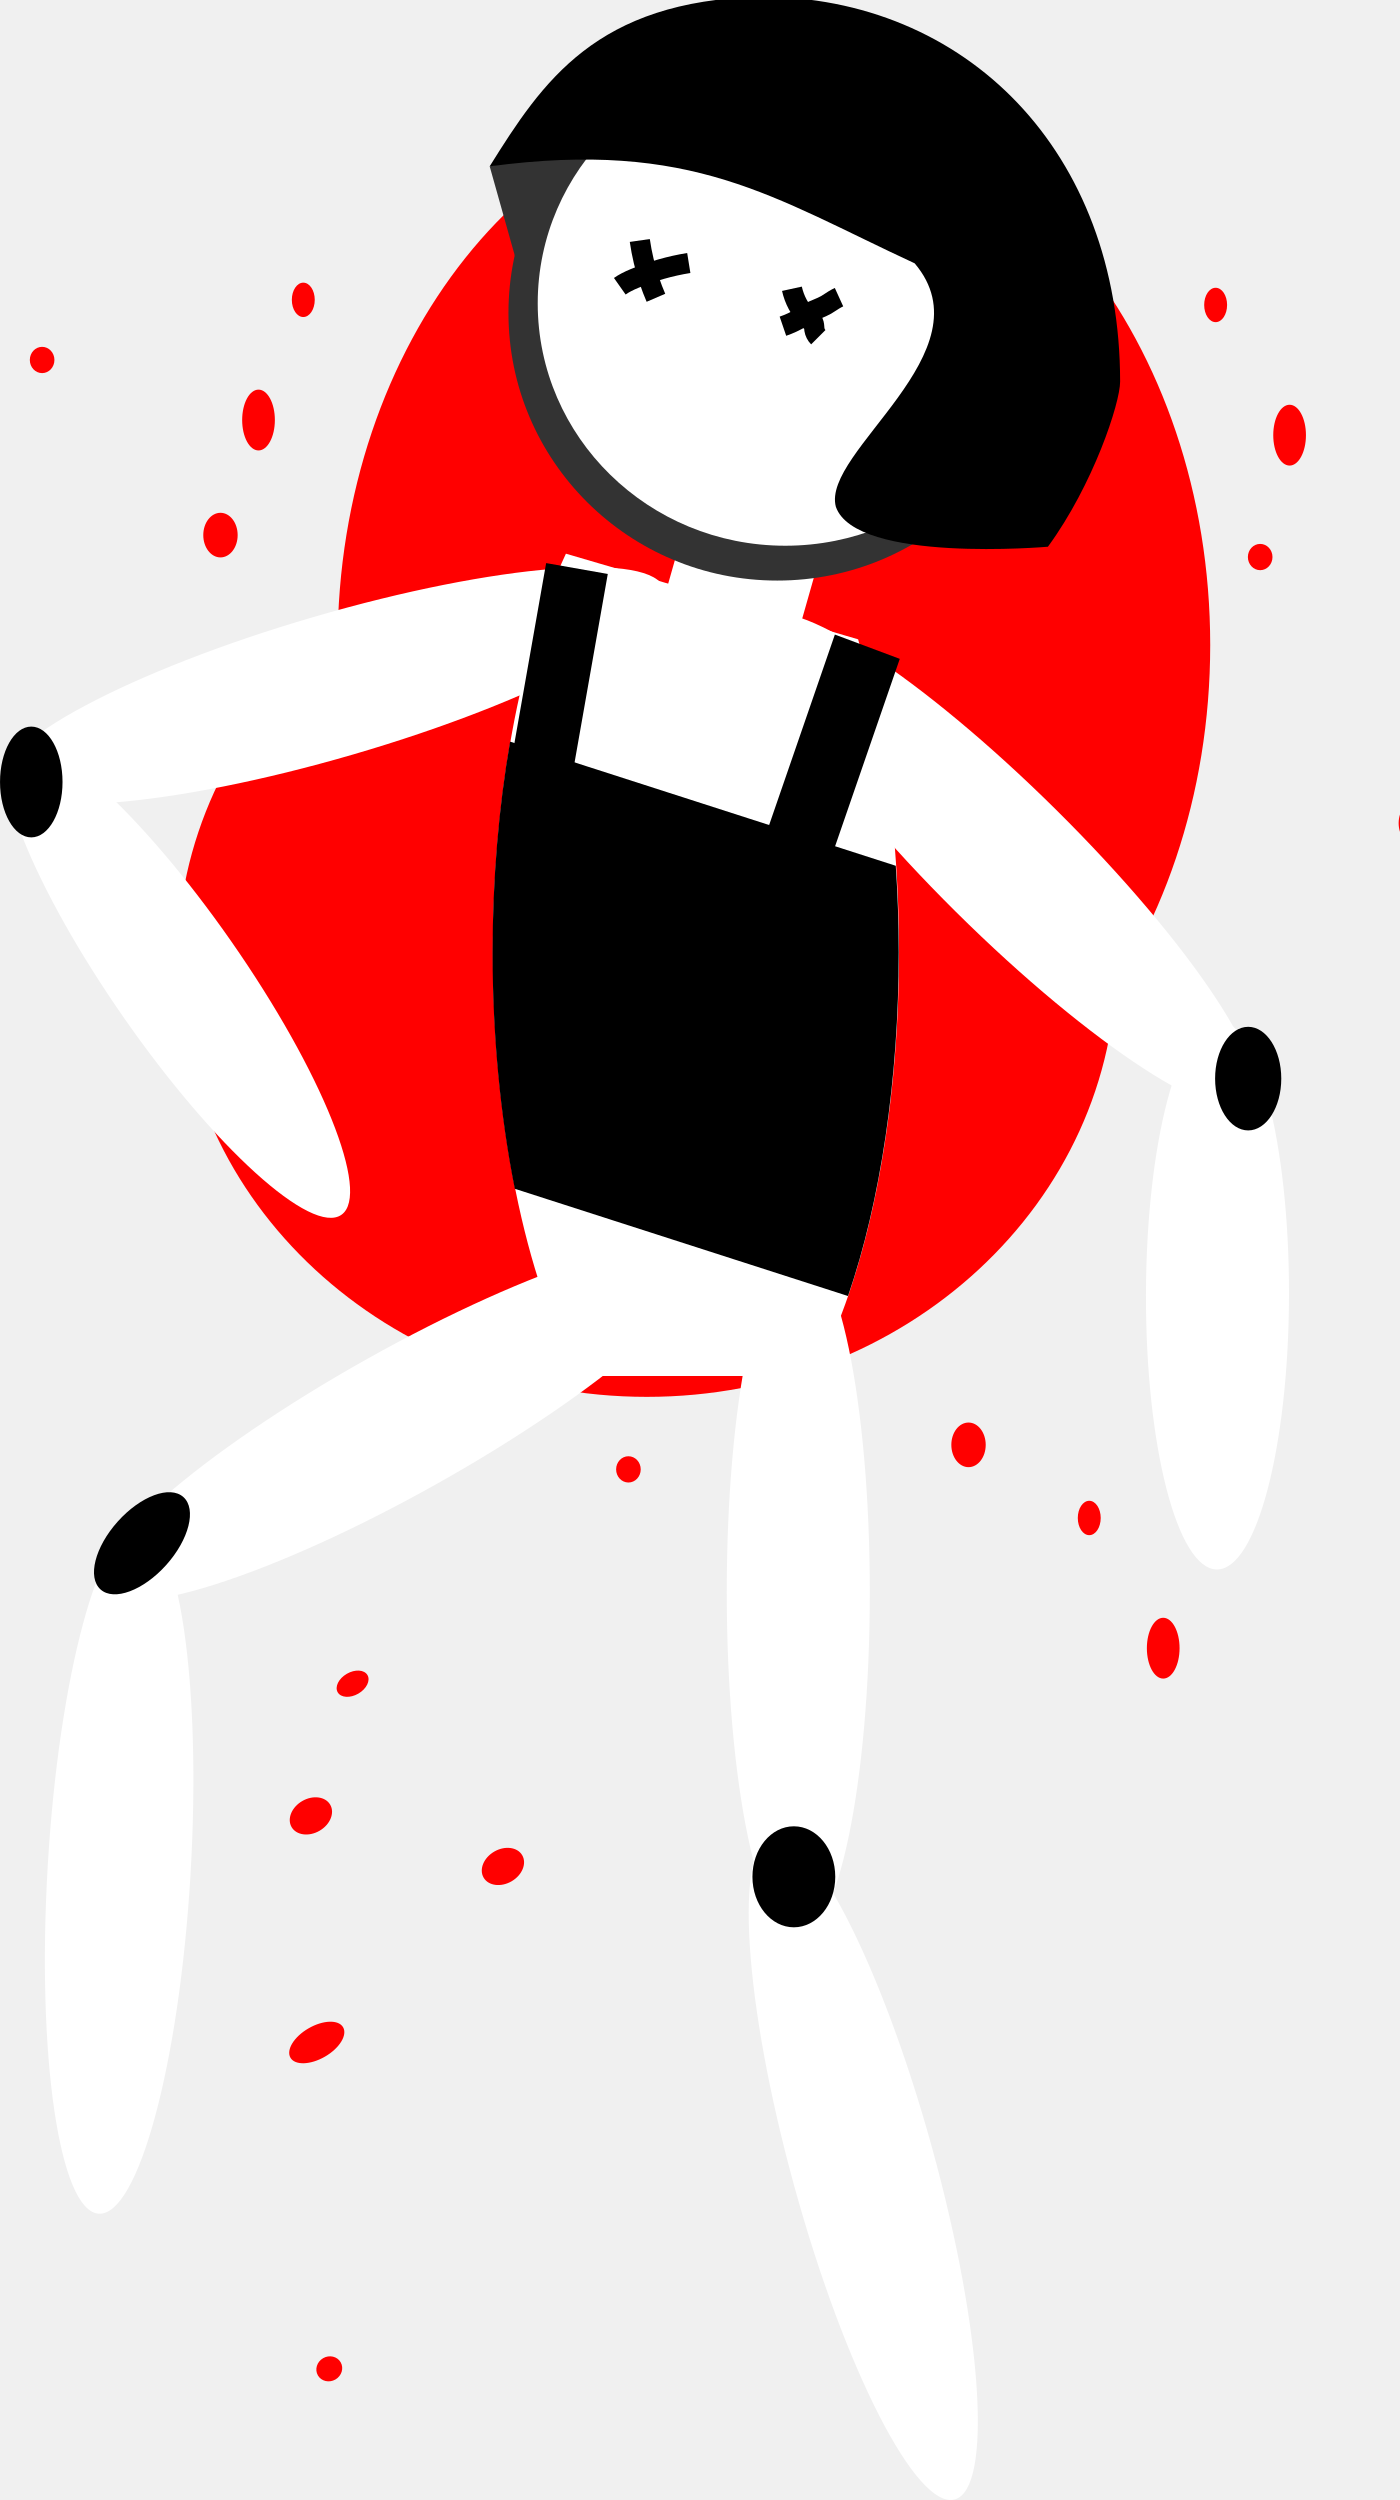
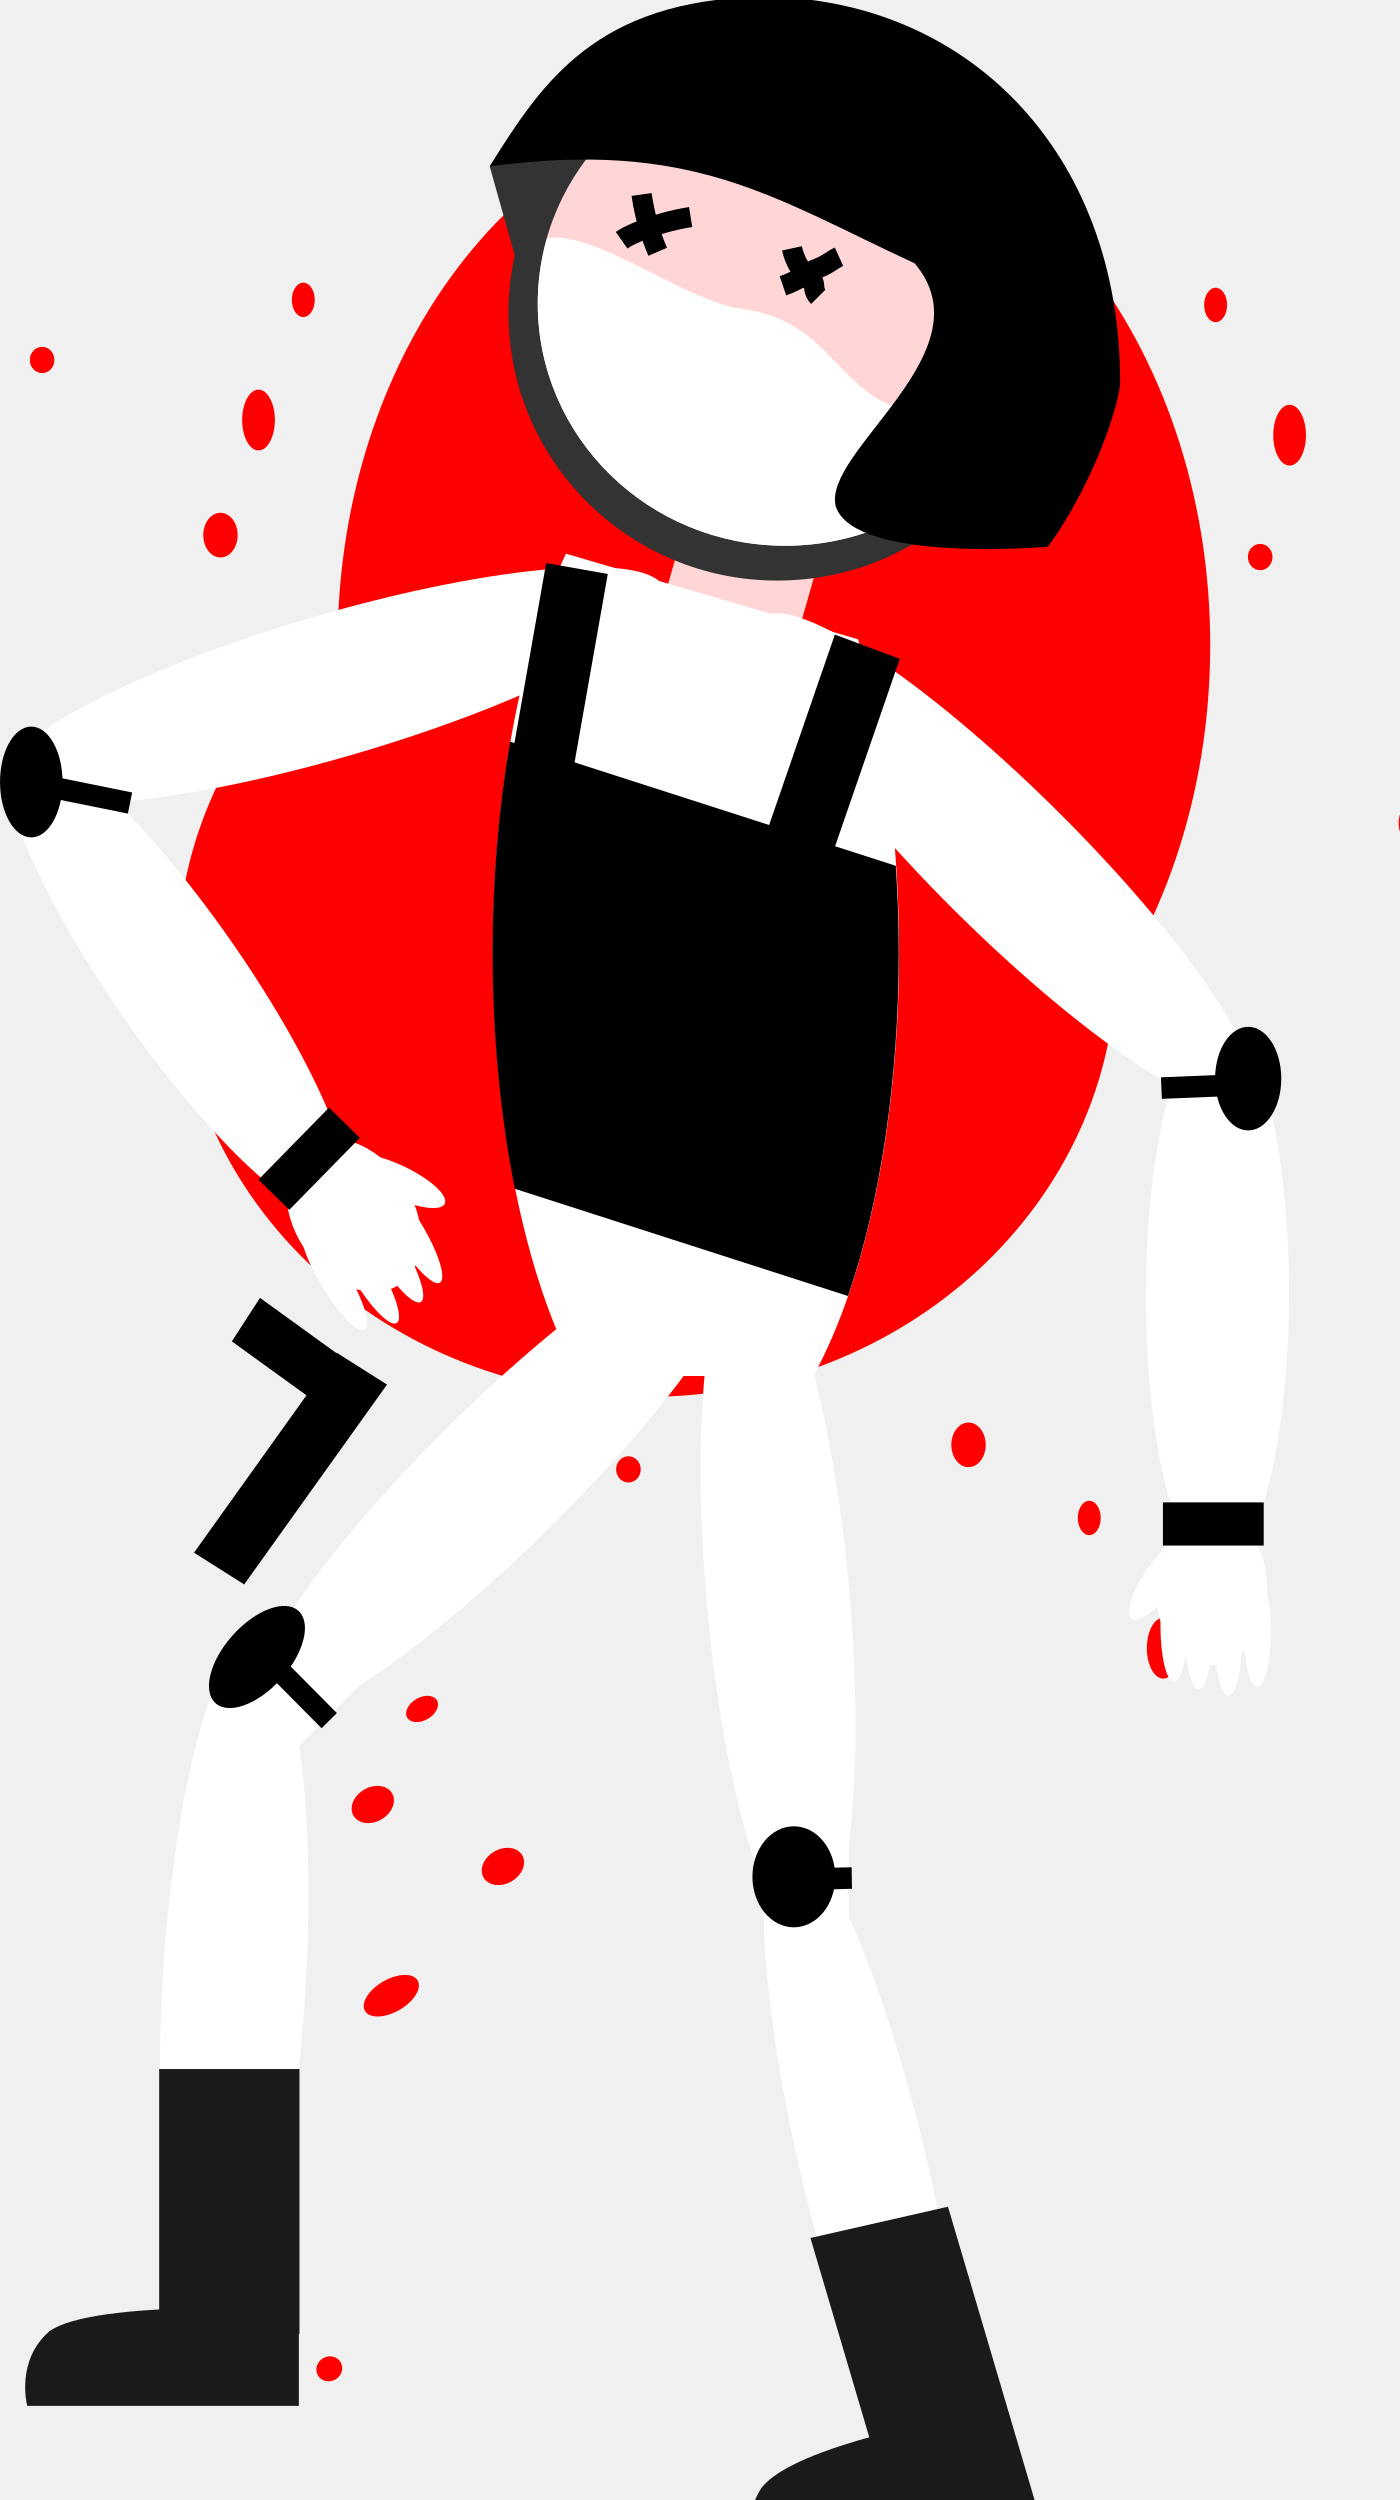
<svg xmlns="http://www.w3.org/2000/svg" width="18.315mm" height="32.718mm" viewBox="0 0 18.315 32.718" version="1.1" id="svg5">
  <defs id="defs2">
    </defs>
  <g id="layer2" transform="translate(-55.89274,-150.0309)">
    <ellipse style="fill:#ff0000;stroke-width:1;stop-color:#000000" id="path1186" cx="66.021" cy="158.473" rx="5.71" ry="7.166" />
    <ellipse style="fill:#ff0000;stroke-width:1;stop-color:#000000" id="path1188" cx="64.358" cy="162.614" rx="6.145" ry="5.698" />
    <path style="fill:#ff0000;stroke:none;stroke-width:0.265px;stroke-linecap:butt;stroke-linejoin:miter;stroke-opacity:1" d="m 91.755,166.974 c -0.371,-0.355 -0.605,-0.851 -0.643,-1.363 -0.038,-0.512 0.119,-1.037 0.433,-1.444 0.236,-0.306 0.557,-0.544 0.914,-0.696 0.356,-0.151 0.747,-0.217 1.133,-0.204 0.773,0.024 1.516,0.356 2.127,0.83 0.35,0.272 0.664,0.59 1.029,0.842 0.249,0.172 0.519,0.311 0.777,0.469 0.258,0.158 0.508,0.339 0.695,0.576 0.188,0.238 0.308,0.539 0.28,0.841 -0.014,0.151 -0.066,0.299 -0.154,0.421 -0.089,0.123 -0.215,0.219 -0.359,0.265 -0.19,0.06 -0.395,0.033 -0.591,-0.007 -0.195,-0.04 -0.392,-0.091 -0.59,-0.075 -0.289,0.023 -0.55,0.185 -0.768,0.376 -0.219,0.191 -0.408,0.413 -0.635,0.595 -0.308,0.246 -0.682,0.41 -1.072,0.469 -0.39,0.059 -0.796,0.014 -1.163,-0.13 -0.368,-0.144 -0.696,-0.386 -0.943,-0.694 -0.247,-0.308 -0.41,-0.682 -0.47,-1.072 z" id="path3698" />
    <ellipse style="fill:#ff0000;stroke:none;stroke-width:1;stop-color:#000000" id="path3870" cx="96.649" cy="163.232" rx="0.298" ry="0.339" />
    <ellipse style="fill:#ff0000;stroke:none;stroke-width:1;stop-color:#000000" id="path3872" cx="178.774" cy="68.79" rx="0.251" ry="0.403" transform="rotate(38.27044)" />
    <ellipse style="fill:#ff0000;stroke:none;stroke-width:1;stop-color:#000000" id="path3874" cx="20.563" cy="193.691" rx="0.246" ry="0.713" transform="rotate(-23.81742)" />
    <ellipse style="fill:#ff0000;stroke:none;stroke-width:1;stop-color:#000000" id="path3876" cx="95.503" cy="163.016" rx="0.275" ry="0.31" />
    <ellipse style="fill:#ff0000;stroke:none;stroke-width:1;stop-color:#000000" id="path3878" cx="-33.559" cy="187.959" rx="0.479" ry="0.602" transform="rotate(-41.08288)" />
    <ellipse style="fill:#ff0000;stroke:none;stroke-width:1;stop-color:#000000" id="path3880" cx="97.631" cy="169.114" rx="0.134" ry="0.14" />
    <ellipse style="fill:#ff0000;stroke:none;stroke-width:1;stop-color:#000000" id="path3882" cx="96.362" cy="168.909" rx="0.246" ry="0.24" />
    <ellipse style="fill:#ff0000;stroke:none;stroke-width:1;stop-color:#000000" id="path3884" cx="97.602" cy="168.377" rx="0.152" ry="0.129" />
    <ellipse style="fill:#ff0000;stroke:none;stroke-width:1;stop-color:#000000" id="path3886" cx="98.414" cy="164.858" rx="0.123" ry="0.129" />
    <ellipse style="fill:#ff0000;stroke:none;stroke-width:1;stop-color:#000000" id="path3888" cx="97.14" cy="163.846" rx="0.088" ry="0.076" />
    <ellipse style="fill:#ff0000;stroke:none;stroke-width:1;stop-color:#000000" id="path3890" cx="96.099" cy="163.513" rx="0.181" ry="0.187" />
    <ellipse style="fill:#ff0000;stroke:none;stroke-width:1;stop-color:#000000" id="path3892" cx="98.993" cy="163.653" rx="0.117" ry="0.175" />
    <ellipse style="fill:#ff0000;stroke:none;stroke-width:1;stop-color:#000000" id="path3894" cx="98.911" cy="163.004" rx="0.082" ry="0.099" />
    <ellipse style="fill:#ff0000;stroke:none;stroke-width:1;stop-color:#000000" id="ellipse4078" cx="84.219" cy="165.852" rx="0.546" ry="0.769" />
    <ellipse style="fill:#ff0000;stroke:none;stroke-width:1.011;stop-color:#000000" id="ellipse4080" cx="167.228" cy="62.17" rx="0.505" ry="0.851" transform="matrix(0.7154776,0.6986356,-0.537492,0.8432689,0,0)" />
    <ellipse style="fill:#ff0000;stroke:none;stroke-width:1;stop-color:#000000" id="ellipse4082" cx="-95.79" cy="162.395" rx="0.503" ry="0.702" transform="rotate(-57.19524)" />
    <ellipse style="fill:#ff0000;stroke:none;stroke-width:1.011;stop-color:#000000" id="ellipse4084" cx="-25.508" cy="181.358" rx="0.974" ry="1.258" transform="matrix(0.6797178,-0.7334737,0.5758633,0.817546,0,0)" />
    <ellipse style="fill:#ff0000;stroke:none;stroke-width:1;stop-color:#000000" id="ellipse4086" cx="87.453" cy="169.536" rx="0.225" ry="0.292" />
    <ellipse style="fill:#ff0000;stroke:none;stroke-width:1;stop-color:#000000" id="ellipse4088" cx="85.119" cy="167.243" rx="0.161" ry="0.172" />
    <ellipse style="fill:#ff0000;stroke:none;stroke-width:1;stop-color:#000000" id="ellipse4090" cx="83.213" cy="166.488" rx="0.332" ry="0.424" />
    <ellipse style="fill:#ff0000;stroke:none;stroke-width:1;stop-color:#000000" id="ellipse4092" cx="88.513" cy="166.806" rx="0.214" ry="0.398" />
    <ellipse style="fill:#ff0000;stroke:none;stroke-width:1;stop-color:#000000" id="ellipse4094" cx="87.544" cy="165.101" rx="0.15" ry="0.225" />
    <ellipse style="fill:#ff0000;stroke:none;stroke-width:1;stop-color:#000000" id="ellipse4432" cx="68.568" cy="168.94" rx="0.225" ry="0.292" />
    <ellipse style="fill:#ff0000;stroke:none;stroke-width:1;stop-color:#000000" id="ellipse4434" cx="64.117" cy="169.261" rx="0.161" ry="0.172" />
    <ellipse style="fill:#ff0000;stroke:none;stroke-width:1;stop-color:#000000" id="ellipse4436" cx="71.116" cy="171.601" rx="0.214" ry="0.398" />
    <ellipse style="fill:#ff0000;stroke:none;stroke-width:1;stop-color:#000000" id="ellipse4438" cx="70.148" cy="169.897" rx="0.15" ry="0.225" />
    <ellipse style="fill:#ff0000;stroke:none;stroke-width:1;stop-color:#000000" id="ellipse4440" cx="74.422" cy="160.804" rx="0.225" ry="0.292" />
    <ellipse style="fill:#ff0000;stroke:none;stroke-width:1;stop-color:#000000" id="ellipse4442" cx="72.385" cy="157.321" rx="0.161" ry="0.172" />
    <ellipse style="fill:#ff0000;stroke:none;stroke-width:1;stop-color:#000000" id="ellipse4444" cx="72.77" cy="155.726" rx="0.214" ry="0.398" />
    <ellipse style="fill:#ff0000;stroke:none;stroke-width:1;stop-color:#000000" id="ellipse4446" cx="71.802" cy="154.022" rx="0.15" ry="0.225" />
    <ellipse style="fill:#ff0000;stroke:none;stroke-width:1;stop-color:#000000" id="ellipse4448" cx="58.778" cy="157.034" rx="0.225" ry="0.292" />
    <ellipse style="fill:#ff0000;stroke:none;stroke-width:1;stop-color:#000000" id="ellipse4450" cx="56.444" cy="154.742" rx="0.161" ry="0.172" />
    <ellipse style="fill:#ff0000;stroke:none;stroke-width:1;stop-color:#000000" id="ellipse4452" cx="59.276" cy="155.528" rx="0.214" ry="0.398" />
    <ellipse style="fill:#ff0000;stroke:none;stroke-width:1;stop-color:#000000" id="ellipse4454" cx="59.862" cy="153.955" rx="0.15" ry="0.225" />
-     <ellipse style="fill:#ff0000;stroke:none;stroke-width:1;stop-color:#000000" id="ellipse4456" cx="-180.481" cy="-35.029" rx="0.225" ry="0.292" transform="rotate(-120.0188)" />
+     <ellipse style="fill:#ff0000;stroke:none;stroke-width:1;stop-color:#000000" id="ellipse4456" cx="-180.757" cy="-34.253" rx="0.225" ry="0.292" transform="rotate(-120.0188)" />
    <ellipse style="fill:#ff0000;stroke:none;stroke-width:1;stop-color:#000000" id="ellipse4458" cx="-186.867" cy="-38.441" rx="0.161" ry="0.172" transform="rotate(-120.0188)" />
-     <ellipse style="fill:#ff0000;stroke:none;stroke-width:1;stop-color:#000000" id="ellipse4460" cx="-183.087" cy="-36.446" rx="0.214" ry="0.398" transform="rotate(-120.0188)" />
-     <ellipse style="fill:#ff0000;stroke:none;stroke-width:1;stop-color:#000000" id="ellipse4462" cx="-179.256" cy="-33.691" rx="0.15" ry="0.225" transform="rotate(-120.0188)" />
+     <ellipse style="fill:#ff0000;stroke:none;stroke-width:1;stop-color:#000000" id="ellipse4460" cx="-183.045" cy="-35.295" rx="0.214" ry="0.398" transform="rotate(-120.0188)" />
+     <ellipse style="fill:#ff0000;stroke:none;stroke-width:1;stop-color:#000000" id="ellipse4462" cx="-179.997" cy="-33.069" rx="0.15" ry="0.225" transform="rotate(-120.0188)" />
    <ellipse style="fill:#ff0000;stroke:none;stroke-width:1;stop-color:#000000" id="ellipse4704" cx="-182.311" cy="-33.184" rx="0.225" ry="0.292" transform="rotate(-120.0188)" />
  </g>
  <g id="layer1" transform="translate(-55.89274,-150.0309)">
    <rect style="fill:#333333;stroke-width:1;stop-color:#000000" id="rect2285" width="1.506" height="2.23" x="18.732" y="163.395" transform="rotate(-15.7201)" />
+     <rect style="fill:#ffd5d5;stroke:none;stroke-width:1;stop-color:#000000" id="rect4877" width="1.812" height="1.695" x="105.283" y="132.668" transform="rotate(15.86725)" />
    <path id="path941" style="fill:#ffffff;stroke-width:3.78;stop-color:#000000" d="M 27.992 27.387 A 10.045 25.716 0 0 0 24.379 47.094 A 10.045 25.716 0 0 0 28.617 68.062 L 40.229 68.062 A 10.045 25.716 0 0 0 44.469 47.094 A 10.045 25.716 0 0 0 42.445 31.623 L 27.992 27.387 z " transform="matrix(0.2645833,0,0,0.2645833,55.89274,150.0309)" />
-     <rect style="fill:#ffffff;stroke:none;stroke-width:1;stop-color:#000000" id="rect4877" width="1.812" height="1.695" x="105.283" y="132.668" transform="rotate(15.86725)" />
    <ellipse style="fill:#ffffff;stroke-width:1;stop-color:#000000" id="ellipse1133" cx="-65.903" cy="162.616" rx="0.936" ry="4.508" transform="rotate(-45.23969)" />
    <ellipse style="fill:#ffffff;stroke-width:1;stop-color:#000000" id="ellipse1139" cx="-169.521" cy="13.272" rx="0.936" ry="4.508" transform="rotate(-106.2789)" />
    <rect style="fill:#000000;stroke:none;stroke-width:1;stop-color:#000000" id="rect4300" width="0.819" height="2.596" x="89.399" y="144.072" transform="rotate(9.993686)" />
    <ellipse style="fill:#333333;stroke-width:1;stop-color:#000000" id="ellipse2945" cx="66.065" cy="154.127" rx="3.518" ry="3.502" />
-     <ellipse style="fill:#ffffff;stroke-width:1;stop-color:#000000" id="path868" cx="66.17" cy="154.001" rx="3.24" ry="3.172" />
-     <path style="fill:none;stroke:#000000;stroke-width:0.265px;stroke-linecap:butt;stroke-linejoin:miter;stroke-opacity:1" d="m 64.266,153.178 c 0.026,0.181 0.068,0.359 0.127,0.531 0.025,0.074 0.053,0.147 0.084,0.219" id="path903" />
-     <path style="fill:none;stroke:#000000;stroke-width:0.265px;stroke-linecap:butt;stroke-linejoin:miter;stroke-opacity:1" d="m 64.907,153.473 c -0.243,0.039 -0.482,0.107 -0.709,0.202 -0.037,0.015 -0.074,0.032 -0.11,0.051 -0.029,0.015 -0.057,0.032 -0.084,0.051" id="path907" />
-     <path style="fill:none;stroke:#000000;stroke-width:0.265px;stroke-linecap:butt;stroke-linejoin:miter;stroke-opacity:1" d="m 66.257,153.81 c 0.031,0.142 0.102,0.275 0.202,0.38 0.008,0.009 0.017,0.017 0.025,0.025 0.003,-2.7e-4 0.006,-2.7e-4 0.008,0 0.013,0.001 0.024,0.008 0.033,0.018 0.009,0.009 0.014,0.021 0.017,0.034 0.007,0.025 0.005,0.05 0.009,0.076 0.006,0.038 0.024,0.074 0.051,0.101" id="path911" />
-     <path style="fill:none;stroke:#000000;stroke-width:0.265px;stroke-linecap:butt;stroke-linejoin:miter;stroke-opacity:1" d="m 66.873,153.92 c -0.011,0.005 -0.023,0.011 -0.034,0.017 -0.047,0.025 -0.089,0.058 -0.135,0.084 -0.07,0.04 -0.149,0.063 -0.219,0.101 -0.038,0.021 -0.073,0.045 -0.11,0.068 -0.074,0.045 -0.154,0.082 -0.236,0.11" id="path915" />
-     <ellipse style="fill:#ffffff;stroke-width:1;stop-color:#000000" id="path943" cx="176.998" cy="29.132" rx="0.936" ry="4.508" transform="rotate(60.72134)" />
-     <ellipse style="fill:#ffffff;stroke-width:1;stop-color:#000000" id="ellipse1025" cx="66.34" cy="170.869" rx="0.936" ry="4.508" />
-     <ellipse style="fill:#ffffff;stroke-width:1;stop-color:#000000" id="ellipse1027" cx="67.658" cy="170.804" rx="0.936" ry="4.508" transform="rotate(3.385946)" />
-     <ellipse style="fill:#ffffff;stroke-width:1;stop-color:#000000" id="ellipse1131" cx="17.393" cy="189.834" rx="0.936" ry="4.508" transform="rotate(-15.40335)" />
+     <ellipse style="fill:#ffd5d5;stroke-width:1;stop-color:#000000" id="path868" cx="66.17" cy="154.001" rx="3.24" ry="3.172" />
+     <path style="fill:none;stroke:#000000;stroke-width:0.265px;stroke-linecap:butt;stroke-linejoin:miter;stroke-opacity:1" d="m 64.289,152.576 c 0.026,0.181 0.068,0.359 0.127,0.531 0.025,0.074 0.053,0.147 0.084,0.219" id="path903" />
+     <path style="fill:none;stroke:#000000;stroke-width:0.265px;stroke-linecap:butt;stroke-linejoin:miter;stroke-opacity:1" d="m 64.931,152.871 c -0.243,0.039 -0.482,0.107 -0.709,0.202 -0.037,0.016 -0.074,0.032 -0.11,0.051 -0.029,0.015 -0.057,0.032 -0.084,0.051" id="path907" />
+     <path style="fill:none;stroke:#000000;stroke-width:0.265px;stroke-linecap:butt;stroke-linejoin:miter;stroke-opacity:1" d="m 66.257,153.281 c 0.031,0.142 0.102,0.275 0.202,0.38 0.008,0.009 0.017,0.017 0.025,0.025 0.003,-2.7e-4 0.006,-2.7e-4 0.008,0 0.013,0.001 0.024,0.008 0.033,0.018 0.009,0.009 0.014,0.021 0.017,0.034 0.007,0.025 0.005,0.05 0.009,0.076 0.006,0.038 0.024,0.074 0.051,0.101" id="path911" />
+     <path style="fill:none;stroke:#000000;stroke-width:0.265px;stroke-linecap:butt;stroke-linejoin:miter;stroke-opacity:1" d="m 66.873,153.391 c -0.011,0.005 -0.023,0.011 -0.034,0.017 -0.047,0.025 -0.089,0.058 -0.135,0.084 -0.07,0.04 -0.149,0.063 -0.219,0.101 -0.038,0.021 -0.073,0.045 -0.11,0.068 -0.074,0.045 -0.154,0.082 -0.236,0.11" id="path915" />
+     <ellipse style="fill:#ffffff;stroke-width:1;stop-color:#000000" id="path943" cx="164.308" cy="74.719" rx="0.936" ry="4.508" transform="rotate(45.31286)" />
+     <ellipse style="fill:#ffffff;stroke-width:1;stop-color:#000000" id="ellipse1025" cx="50.794" cy="176.081" rx="0.936" ry="4.508" transform="rotate(-5.043055)" />
+     <ellipse style="fill:#ffffff;stroke-width:1;stop-color:#000000" id="ellipse1027" cx="69.248" cy="172.201" rx="0.936" ry="4.508" transform="rotate(3.385946)" />
+     <ellipse style="fill:#ffffff;stroke-width:1.001;stop-color:#000000" id="ellipse1131" cx="23.668" cy="190.81" rx="0.826" ry="4.47" transform="matrix(0.9536514,-0.3009138,0.2338852,0.9722642,0,0)" />
    <ellipse style="fill:#ffffff;stroke-width:1;stop-color:#000000" id="ellipse1135" cx="72.147" cy="166.89" rx="0.936" ry="3.593" transform="matrix(0.9999993,0.00122154,-0.00192224,0.9999982,0,0)" />
    <ellipse style="fill:#ffffff;stroke-width:1.009;stop-color:#000000" id="ellipse1137" cx="-44.269" cy="175.765" rx="0.879" ry="3.746" transform="matrix(0.9182541,-0.3959916,0.5625005,0.8267969,0,0)" />
    <path id="ellipse1772" style="display:inline;stroke-width:3.78;stop-color:#000000" d="m 236.479,603.73 a 10.045,25.716 0 0 0 -0.867,10.424 10.045,25.716 0 0 0 1.1,11.693 l 16.482,5.305 a 10.045,25.716 0 0 0 2.508,-16.998 10.045,25.716 0 0 0 -0.146,-4.283 z" transform="scale(0.2645833)" />
-     <ellipse style="fill:#000000;stroke-width:1;stop-color:#000000" id="path2633" cx="-88.217" cy="156.622" rx="0.812" ry="0.426" transform="rotate(-48.13011)" />
+     <rect style="fill:#ffffff;stroke-width:1;stop-color:#000000" id="rect2152" width="1.193" height="1.169" x="163.344" y="78.86" transform="rotate(45)" />
+     <ellipse style="fill:#000000;stroke-width:1;stop-color:#000000" id="path2633" cx="-88.321" cy="158.736" rx="0.812" ry="0.426" transform="rotate(-48.13011)" />
+     <rect style="fill:#ffffff;stroke-width:1;stop-color:#000000" id="rect2336" width="1.106" height="1.293" x="65.893" y="174.04" />
    <ellipse style="fill:#000000;stroke-width:1;stop-color:#000000" id="path2635" cx="66.282" cy="174.593" rx="0.542" ry="0.661" />
    <ellipse style="fill:#000000;stroke-width:1;stop-color:#000000" id="path2637" cx="72.228" cy="164.147" rx="0.433" ry="0.678" />
    <ellipse style="fill:#000000;stroke-width:1;stop-color:#000000" id="path2639" cx="56.302" cy="160.265" rx="0.409" ry="0.725" />
-     <path id="ellipse3051" style="fill:#000000;stroke-width:1;stop-color:#000000" d="m 65.843,149.988 c -2.15,0.054 -2.848,1.109 -3.542,2.22 2.66,-0.355 3.705,0.409 5.562,1.269 0.984,1.16 -1.226,2.464 -1.031,3.187 0.26,0.742 2.775,0.522 2.775,0.522 0.594,-0.812 0.945,-1.881 0.945,-2.16 -1.71e-4,-3.009 -2.011,-5.039 -4.71,-5.039 z" />
    <rect style="fill:#000000;stroke:none;stroke-width:1;stop-color:#000000" id="rect4302" width="0.907" height="2.831" x="114.861" y="124.927" transform="matrix(0.9366063,0.3503835,-0.3262762,0.9452745,0,0)" />
    <rect style="fill:#ffffff;stroke:none;stroke-width:1;stop-color:#000000" id="rect5209" width="10.056" height="10.056" x="25.959" y="142.875" />
+     <rect style="fill:#1a1a1a;stroke-width:1;stop-color:#000000" id="rect1055" width="1.836" height="3.464" x="57.976" y="177.109" />
+     <path id="rect1057" style="fill:#1a1a1a;stop-color:#000000" d="m 56.538,180.541 c 0.587,-0.422 3.266,-0.289 3.266,-0.289 v 1.265 h -3.555 c 0,0 -0.157,-0.587 0.289,-0.976 z" />
+     <rect style="fill:#1a1a1a;stroke-width:1.001;stop-color:#000000" id="rect1059" width="1.846" height="4.163" x="13.02" y="189.985" transform="matrix(0.9750968,-0.2217797,0.2831971,0.9590618,0,0)" />
+     <path id="rect1141" style="fill:#1a1a1a;stroke-width:1;stop-color:#000000" d="m 65.853,182.598 c 0.424,-0.578 2.682,-0.953 2.682,-0.953 l 0.402,1.367 -2.834,0.664 c 0,0 -0.673,-0.398 -0.25,-1.078 z" />
+     <rect style="fill:#000000;stroke-width:1.001;stop-color:#000000" id="rect2542" width="1.465" height="0.678" x="140.68" y="100.741" transform="matrix(0.8103791,0.585906,-0.543064,0.8396913,0,0)" />
+     <rect style="fill:#000000;stroke-width:1.001;stop-color:#000000" id="rect2544" width="0.777" height="3.215" x="146.821" y="109.685" transform="matrix(0.8450793,0.534641,-0.5814329,0.8135943,0,0)" />
+     <ellipse style="fill:#ffffff;stroke-width:1;stop-color:#000000" id="path2774" cx="71.742" cy="170.812" rx="0.732" ry="1.015" />
+     <ellipse style="fill:#ffffff;stroke-width:1;stop-color:#000000" id="ellipse2856" cx="71.257" cy="171.31" rx="0.177" ry="0.73" />
+     <ellipse style="fill:#ffffff;stroke-width:1;stop-color:#000000" id="ellipse2858" cx="71.58" cy="171.408" rx="0.177" ry="0.73" />
+     <ellipse style="fill:#ffffff;stroke-width:1;stop-color:#000000" id="ellipse2860" cx="71.97" cy="171.495" rx="0.177" ry="0.73" />
+     <ellipse style="fill:#ffffff;stroke-width:1;stop-color:#000000" id="ellipse2862" cx="72.348" cy="171.381" rx="0.177" ry="0.73" />
+     <ellipse style="fill:#ffffff;stroke-width:1.028;stop-color:#000000" id="ellipse2864" cx="168.272" cy="39.632" rx="0.216" ry="0.629" transform="matrix(0.5636711,0.8259993,-0.6001068,0.7999199,0,0)" />
+     <rect style="fill:#000000;stroke-width:1;stop-color:#000000" id="rect2648" width="1.319" height="0.565" x="71.112" y="169.693" />
+     <ellipse style="fill:#ffffff;stroke-width:1;stop-color:#000000" id="ellipse2866" cx="33.13" cy="174.956" rx="0.778" ry="1.084" transform="matrix(-0.8802996,0.4744181,0.5126213,0.8586148,0,0)" />
+     <ellipse style="fill:#ffffff;stroke-width:1;stop-color:#000000" id="ellipse2868" cx="32.614" cy="175.488" rx="0.188" ry="0.779" transform="matrix(-0.8802996,0.4744181,0.5126213,0.8586148,0,0)" />
+     <ellipse style="fill:#ffffff;stroke-width:1;stop-color:#000000" id="ellipse2870" cx="32.958" cy="175.592" rx="0.188" ry="0.779" transform="matrix(-0.8802996,0.4744181,0.5126213,0.8586148,0,0)" />
+     <ellipse style="fill:#ffffff;stroke-width:1;stop-color:#000000" id="ellipse2872" cx="33.372" cy="175.685" rx="0.188" ry="0.779" transform="matrix(-0.8802996,0.4744181,0.5126213,0.8586148,0,0)" />
+     <ellipse style="fill:#ffffff;stroke-width:1;stop-color:#000000" id="ellipse2874" cx="33.774" cy="175.563" rx="0.188" ry="0.779" transform="matrix(-0.8802996,0.4744181,0.5126213,0.8586148,0,0)" />
+     <ellipse style="fill:#ffffff;stroke-width:1.029;stop-color:#000000" id="ellipse2876" cx="135.308" cy="77.166" rx="0.226" ry="0.685" transform="matrix(-0.07225937,0.9973859,0.9183816,0.3956958,0,0)" />
+     <rect style="fill:#000000;stroke-width:1;stop-color:#000000" id="rect2648-6" width="1.319" height="0.565" x="-76.73" y="158.133" transform="rotate(-45.5927)" />
+     <path id="ellipse3026" style="fill:#ffffff;stroke-width:3.78;stop-color:#000000" d="M 27.533 11.752 C 27.365 11.749 27.205 11.763 27.055 11.793 A 12.244 11.989 0 0 0 26.6 15.006 A 12.244 11.989 0 0 0 38.844 26.996 A 12.244 11.989 0 0 0 49.555 20.803 C 47.157 20.697 44.738 20.611 43.244 19.623 C 41.05 18.173 40.325 15.755 36.658 15.27 C 34.08 14.928 29.942 11.788 27.533 11.752 z " transform="matrix(0.2645833,0,0,0.2645833,55.89274,150.0309)" />
+     <path id="ellipse3051" style="fill:#000000;stroke-width:1;stop-color:#000000" d="m 65.843,149.988 c -2.15,0.054 -2.848,1.109 -3.542,2.22 2.66,-0.355 3.705,0.409 5.562,1.269 0.984,1.16 -1.226,2.464 -1.031,3.187 0.26,0.742 2.775,0.522 2.775,0.522 0.594,-0.812 0.945,-1.881 0.945,-2.16 -1.71e-4,-3.009 -2.011,-5.039 -4.71,-5.039 z" />
+     <rect style="fill:#000000;stroke-width:1;stop-color:#000000" id="rect3210" width="1.24" height="0.282" x="87.061" y="145.781" transform="rotate(11.44365)" />
+     <rect style="fill:#000000;stroke-width:1;stop-color:#000000" id="rect3292" width="1.24" height="0.282" x="64.247" y="166.926" transform="rotate(-2.367122)" />
+     <rect style="fill:#000000;stroke-width:1;stop-color:#000000" id="rect3294" width="1.24" height="0.282" x="163.701" y="78.548" transform="rotate(45.26199)" />
+     <rect style="fill:#000000;stroke-width:1;stop-color:#000000" id="rect3296" width="0.96" height="0.282" x="63.254" y="176.221" transform="matrix(0.9996369,-0.02694568,0.01615898,0.9998694,0,0)" />
  </g>
  <g id="layer3" style="display:inline" transform="translate(-55.89274,-150.0309)" />
</svg>
